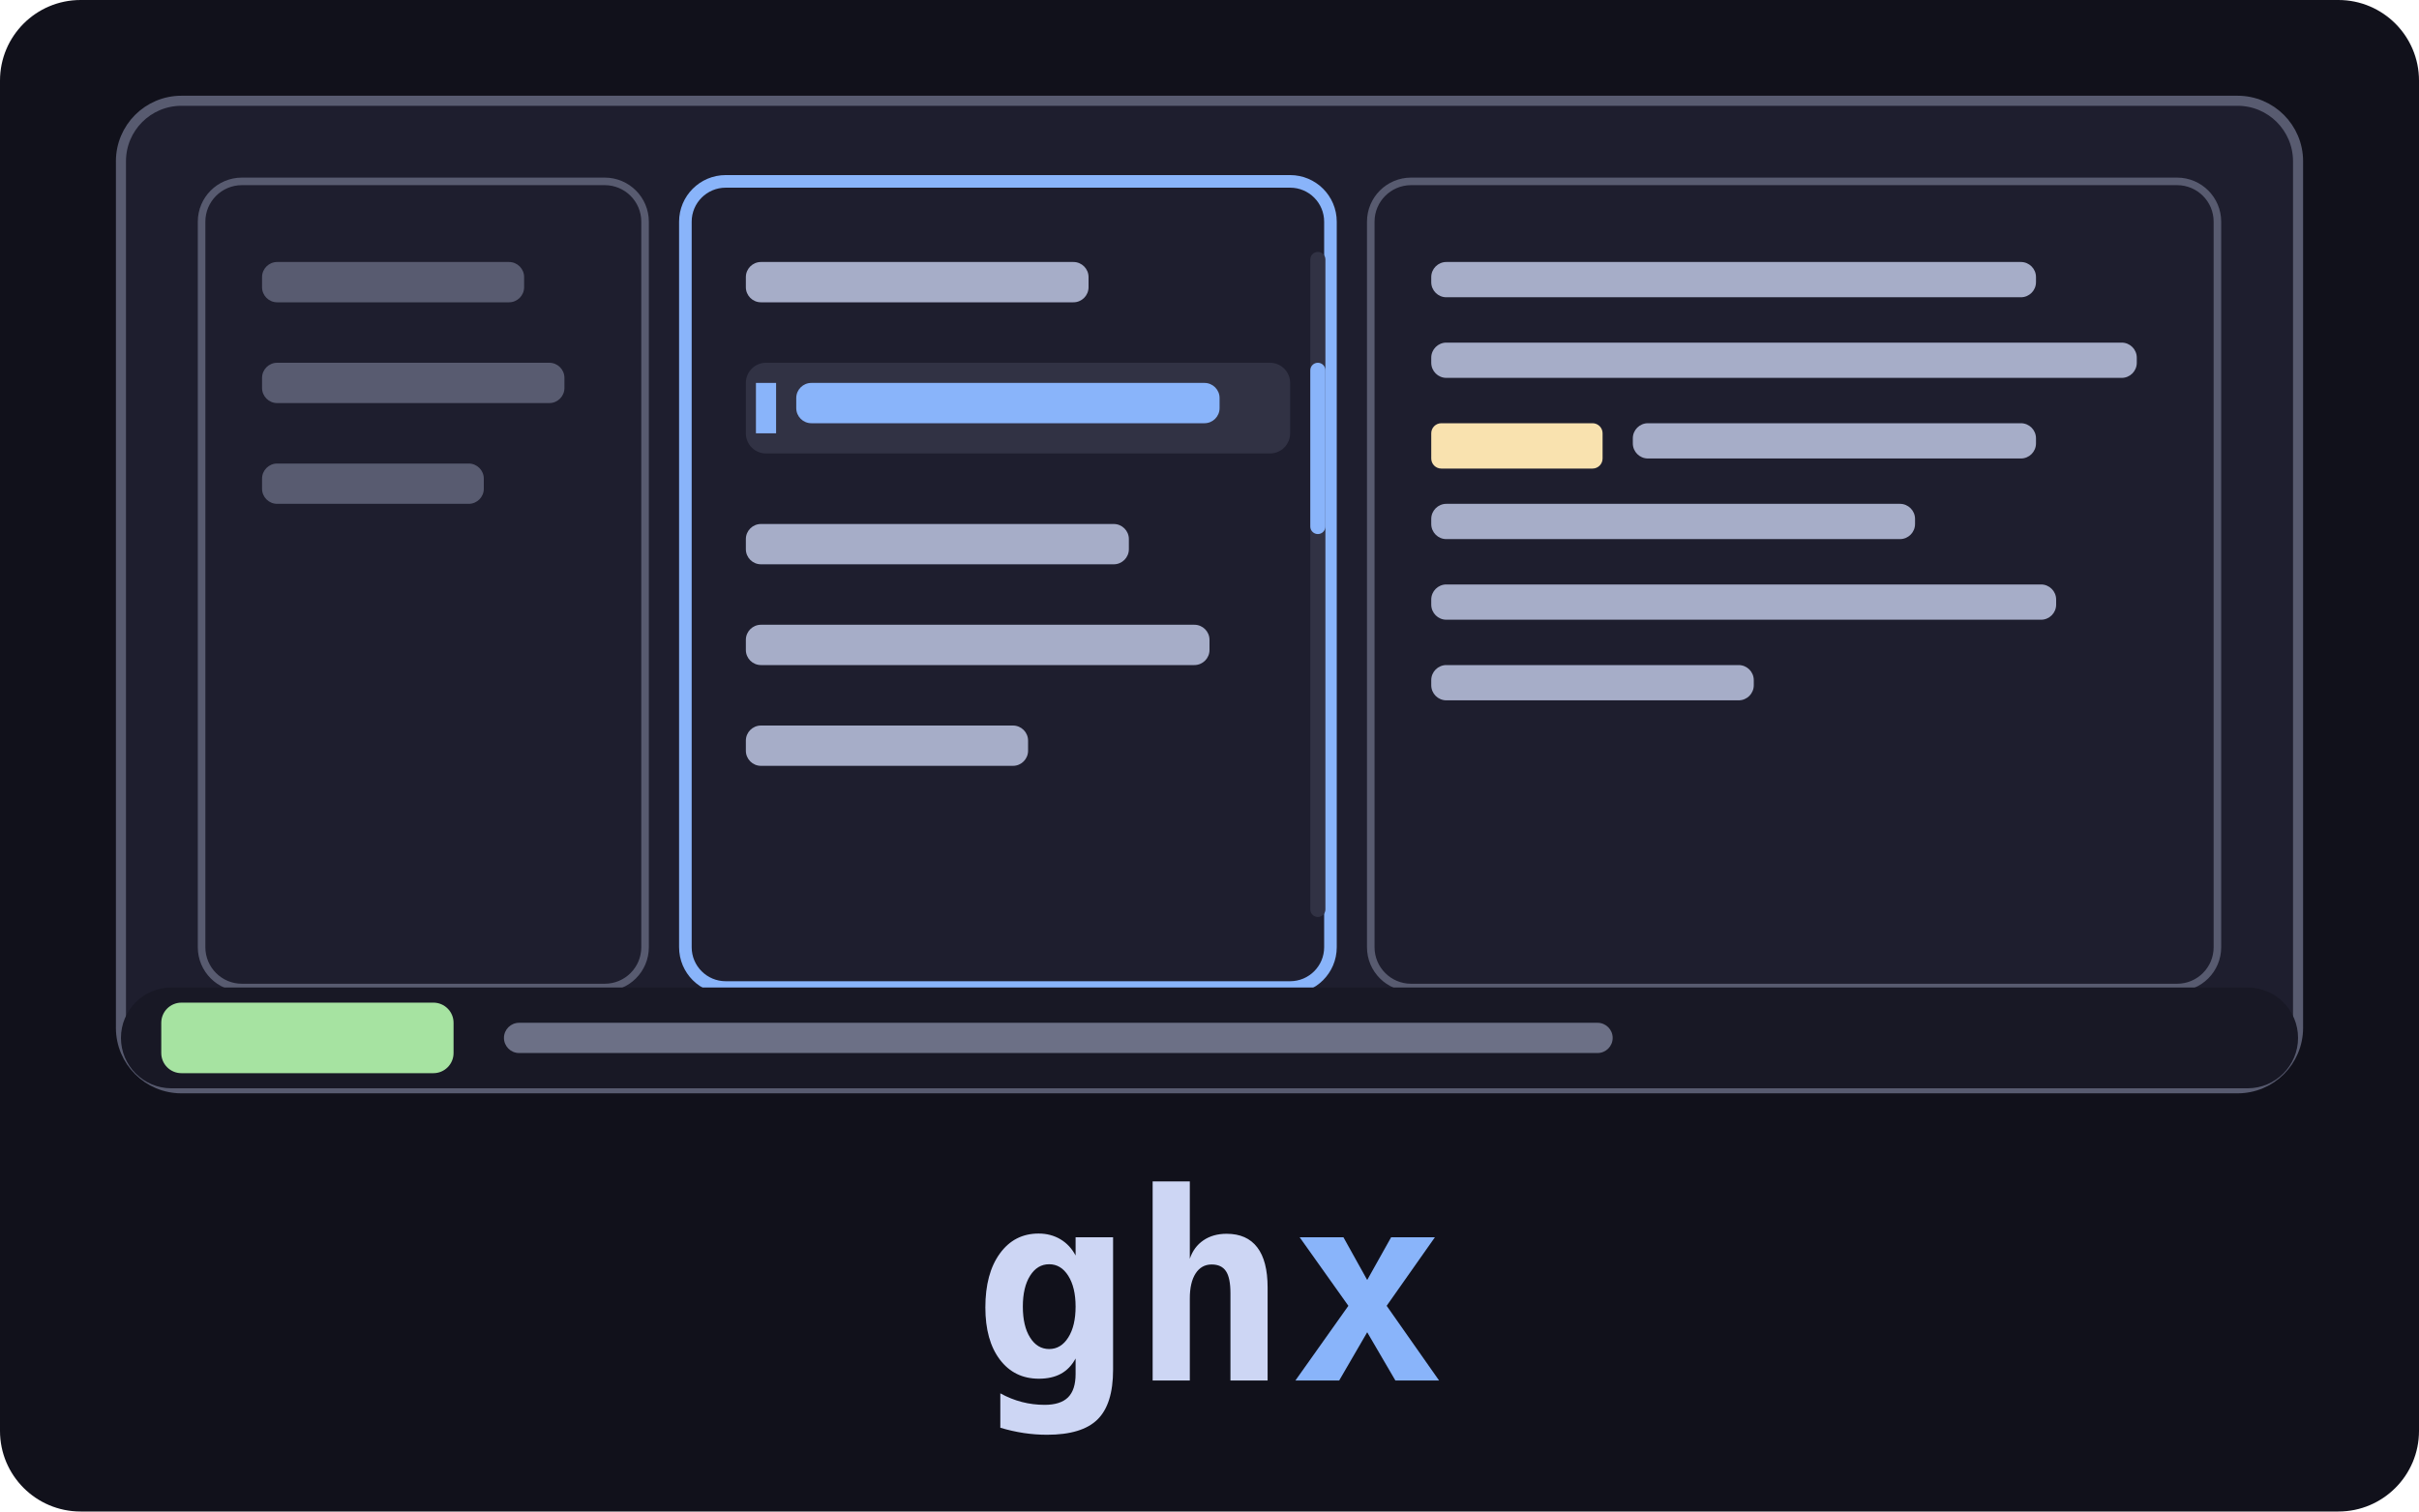
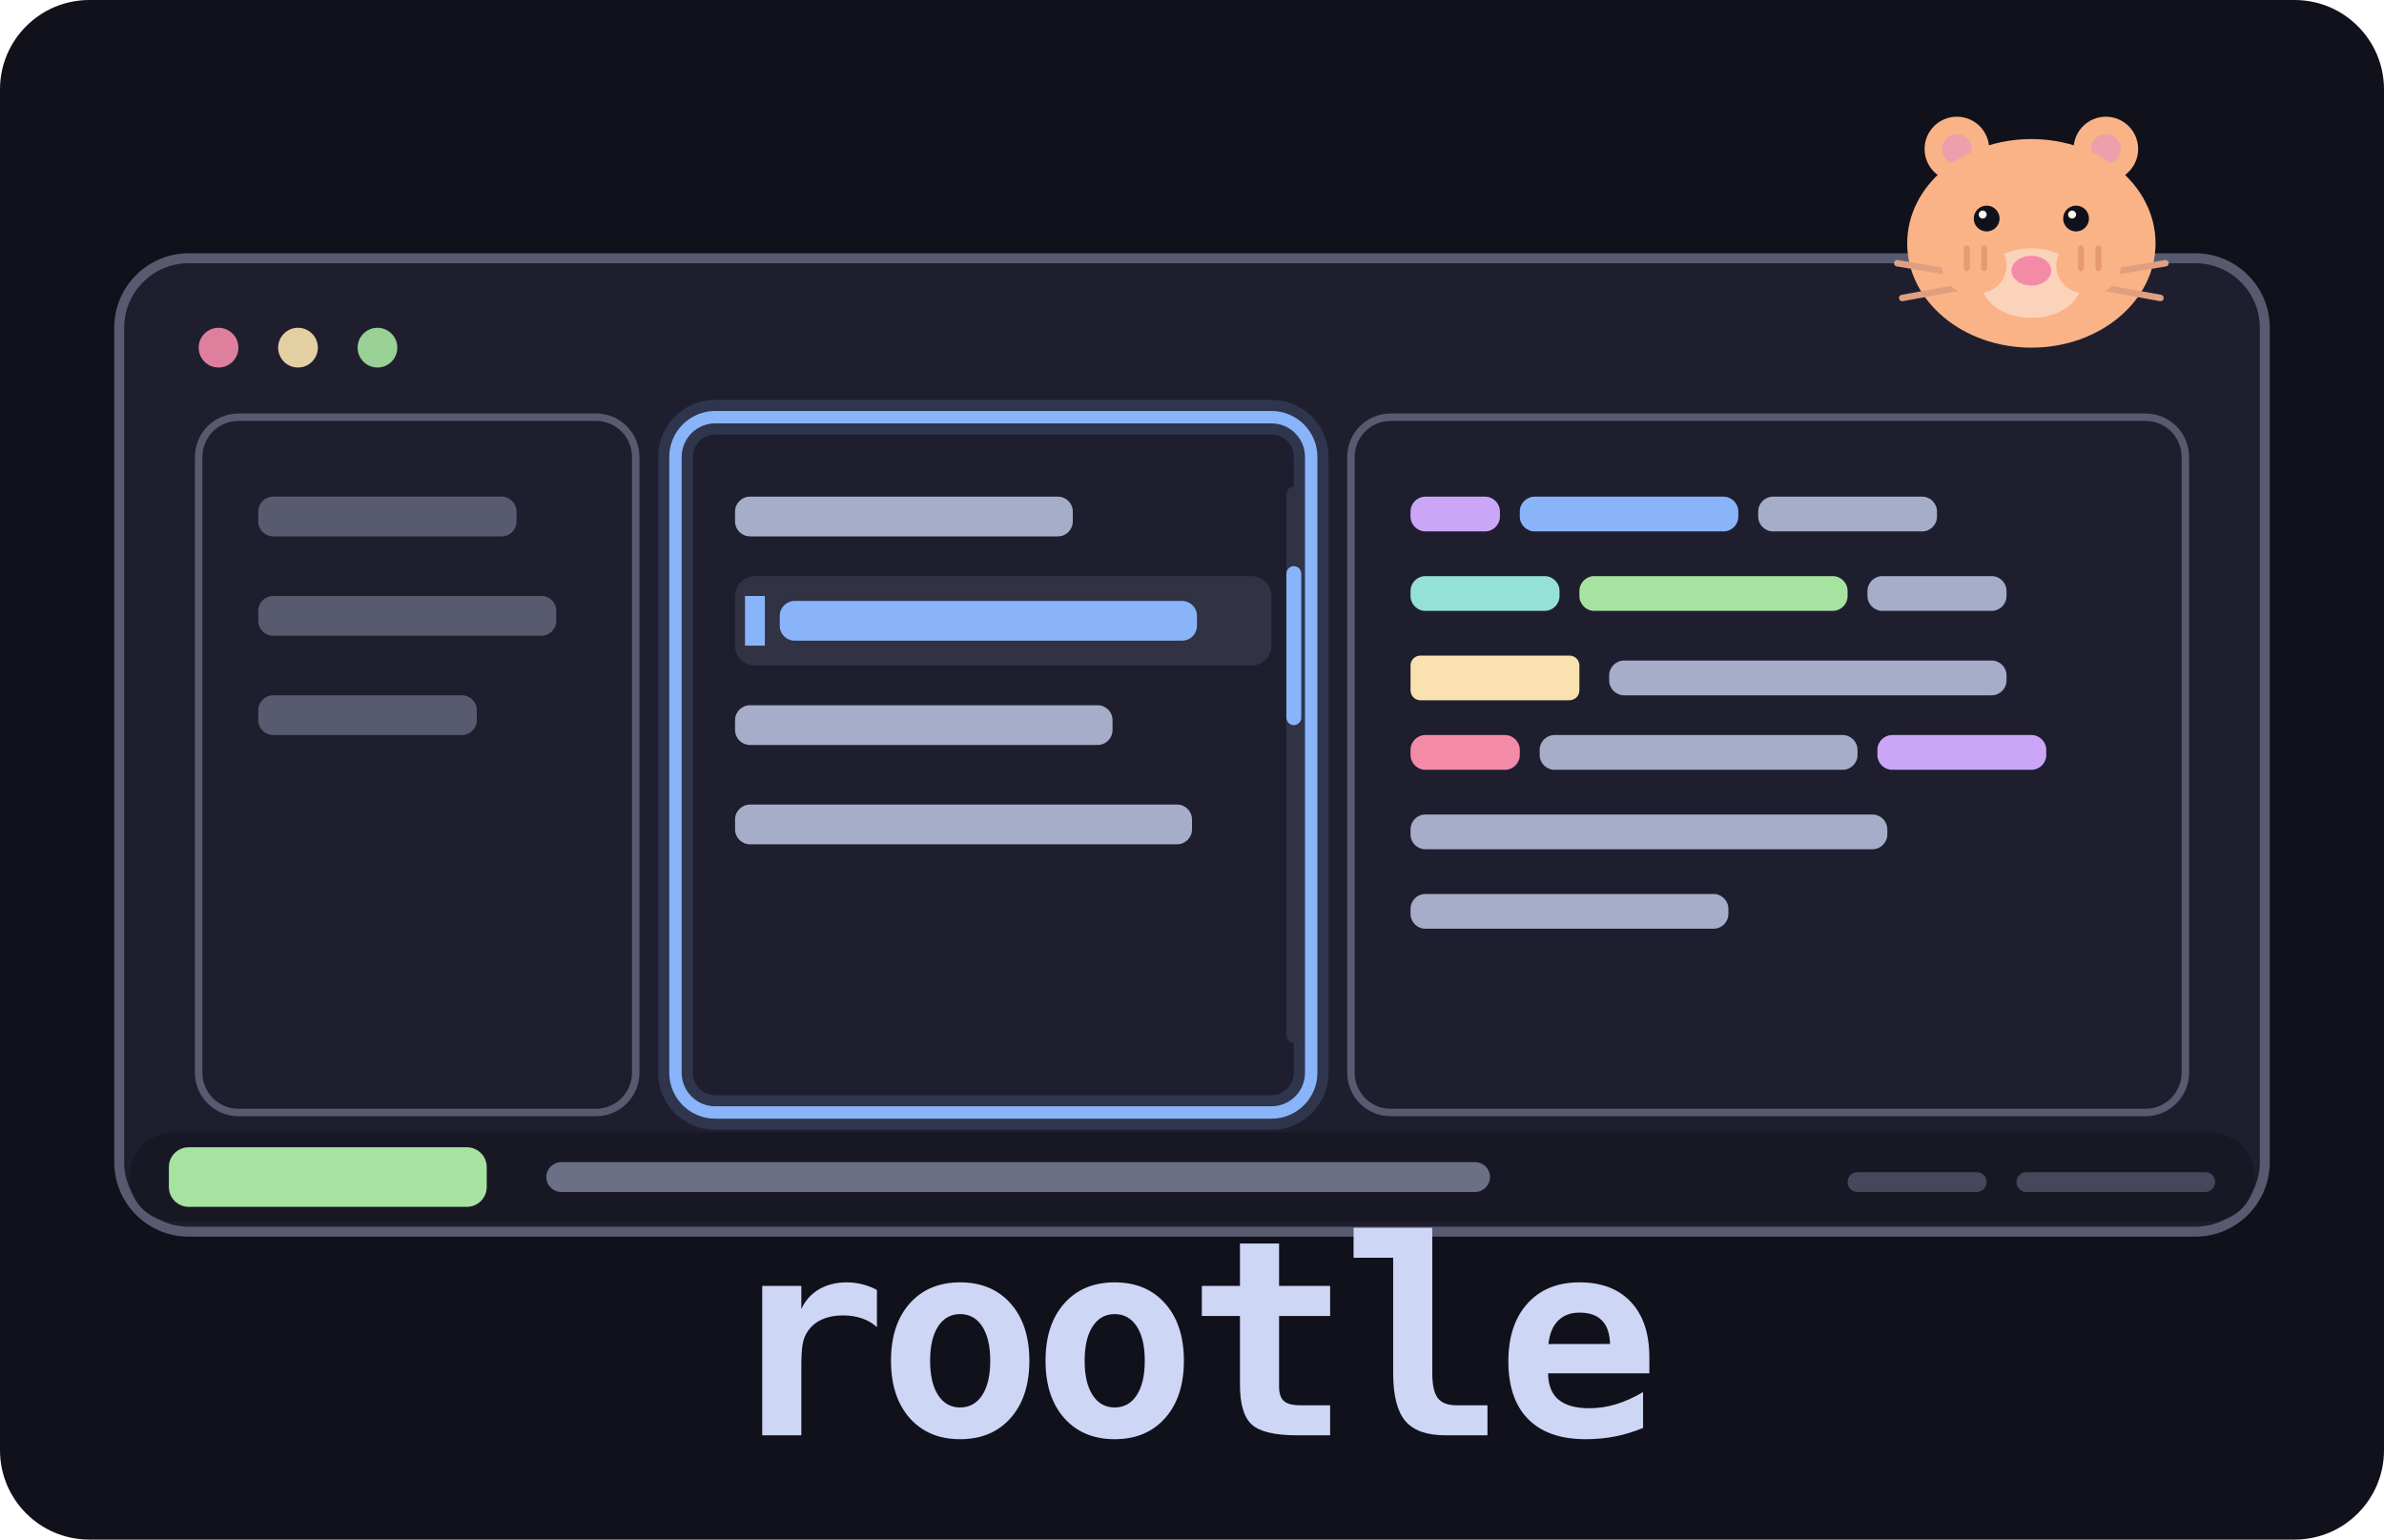
- <svg xmlns="http://www.w3.org/2000/svg" viewBox="0 0 480 300" font-family="DejaVu Sans Mono, monospace">
-   <rect width="480" height="300" rx="16" fill="#11111b" />
-   <rect x="24" y="20" width="432" height="196" rx="12" fill="#1e1e2e" stroke="#585b70" stroke-width="2" />
-   <rect x="40" y="36" width="88" height="160" rx="8" fill="none" stroke="#585b70" stroke-width="1.5" />
-   <rect x="136" y="36" width="128" height="160" rx="8" fill="none" stroke="#89b4fa" stroke-width="2.5" />
-   <rect x="272" y="36" width="168" height="160" rx="8" fill="none" stroke="#585b70" stroke-width="1.5" />
-   <rect x="52" y="52" width="52" height="8" rx="3" fill="#585b70" />
-   <rect x="52" y="72" width="60" height="8" rx="3" fill="#585b70" />
-   <rect x="52" y="92" width="44" height="8" rx="3" fill="#585b70" />
-   <rect x="148" y="52" width="68" height="8" rx="3" fill="#a6adc8" />
-   <rect x="148" y="72" width="108" height="18" rx="4" fill="#313244" />
-   <rect x="150" y="76" width="4" height="10" fill="#89b4fa" />
-   <rect x="158" y="76" width="84" height="8" rx="3" fill="#89b4fa" />
-   <rect x="148" y="104" width="76" height="8" rx="3" fill="#a6adc8" />
-   <rect x="148" y="124" width="92" height="8" rx="3" fill="#a6adc8" />
-   <rect x="148" y="144" width="56" height="8" rx="3" fill="#a6adc8" />
-   <rect x="260" y="50" width="3" height="132" rx="1.5" fill="#313244" />
-   <rect x="260" y="72" width="3" height="34" rx="1.5" fill="#89b4fa" />
-   <rect x="284" y="52" width="120" height="7" rx="3" fill="#a6adc8" />
-   <rect x="284" y="68" width="140" height="7" rx="3" fill="#a6adc8" />
-   <rect x="284" y="84" width="34" height="9" rx="2" fill="#f9e2af" />
-   <rect x="324" y="84" width="80" height="7" rx="3" fill="#a6adc8" />
-   <rect x="284" y="100" width="96" height="7" rx="3" fill="#a6adc8" />
-   <rect x="284" y="116" width="124" height="7" rx="3" fill="#a6adc8" />
-   <rect x="284" y="132" width="64" height="7" rx="3" fill="#a6adc8" />
-   <rect x="24" y="196" width="432" height="20" rx="10" fill="#181825" />
-   <rect x="32" y="199" width="58" height="14" rx="4" fill="#a6e3a1" />
-   <rect x="100" y="203" width="220" height="6" rx="3" fill="#6c7086" />
-   <text x="240" y="274" text-anchor="middle" font-size="52" font-weight="bold" fill="#cdd6f4">gh<tspan fill="#89b4fa">x</tspan>
-   </text>
+ <svg xmlns="http://www.w3.org/2000/svg" viewBox="0 0 480 310" font-family="DejaVu Sans Mono, monospace">
+   <rect width="480" height="310" rx="18" fill="#11111b" />
+   <rect x="24" y="52" width="432" height="196" rx="14" fill="#1e1e2e" stroke="#585b70" stroke-width="2" />
+   <circle cx="44" cy="70" r="4" fill="#f38ba8" opacity="0.9" />
+   <circle cx="60" cy="70" r="4" fill="#f9e2af" opacity="0.9" />
+   <circle cx="76" cy="70" r="4" fill="#a6e3a1" opacity="0.9" />
+   <rect x="40" y="84" width="88" height="140" rx="8" fill="none" stroke="#585b70" stroke-width="1.5" />
+   <rect x="136" y="84" width="128" height="140" rx="8" fill="none" stroke="#89b4fa" stroke-width="7" opacity="0.15" />
+   <rect x="136" y="84" width="128" height="140" rx="8" fill="none" stroke="#89b4fa" stroke-width="2.5" />
+   <rect x="272" y="84" width="168" height="140" rx="8" fill="none" stroke="#585b70" stroke-width="1.5" />
+   <rect x="52" y="100" width="52" height="8" rx="3" fill="#585b70" />
+   <rect x="52" y="120" width="60" height="8" rx="3" fill="#585b70" />
+   <rect x="52" y="140" width="44" height="8" rx="3" fill="#585b70" />
+   <rect x="148" y="100" width="68" height="8" rx="3" fill="#a6adc8" />
+   <rect x="148" y="116" width="108" height="18" rx="4" fill="#313244" />
+   <rect x="150" y="120" width="4" height="10" fill="#89b4fa" />
+   <rect x="157" y="121" width="84" height="8" rx="3" fill="#89b4fa" />
+   <rect x="148" y="142" width="76" height="8" rx="3" fill="#a6adc8" />
+   <rect x="148" y="162" width="92" height="8" rx="3" fill="#a6adc8" />
+   <rect x="259" y="98" width="3" height="112" rx="1.5" fill="#313244" />
+   <rect x="259" y="114" width="3" height="32" rx="1.5" fill="#89b4fa" />
+   <rect x="284" y="100" width="18" height="7" rx="3" fill="#cba6f7" />
+   <rect x="306" y="100" width="44" height="7" rx="3" fill="#89b4fa" />
+   <rect x="354" y="100" width="36" height="7" rx="3" fill="#a6adc8" />
+   <rect x="284" y="116" width="30" height="7" rx="3" fill="#94e2d5" />
+   <rect x="318" y="116" width="54" height="7" rx="3" fill="#a6e3a1" />
+   <rect x="376" y="116" width="28" height="7" rx="3" fill="#a6adc8" />
+   <rect x="284" y="132" width="34" height="9" rx="2" fill="#f9e2af" />
+   <rect x="324" y="133" width="80" height="7" rx="3" fill="#a6adc8" />
+   <rect x="284" y="148" width="22" height="7" rx="3" fill="#f38ba8" />
+   <rect x="310" y="148" width="64" height="7" rx="3" fill="#a6adc8" />
+   <rect x="378" y="148" width="34" height="7" rx="3" fill="#cba6f7" />
+   <rect x="284" y="164" width="96" height="7" rx="3" fill="#a6adc8" />
+   <rect x="284" y="180" width="64" height="7" rx="3" fill="#a6adc8" />
+   <rect x="26" y="228" width="428" height="18" rx="9" fill="#181825" />
+   <rect x="34" y="231" width="64" height="12" rx="4" fill="#a6e3a1" />
+   <rect x="110" y="234" width="190" height="6" rx="3" fill="#6c7086" />
+   <rect x="372" y="236" width="28" height="4" rx="2" fill="#45475a" />
+   <rect x="406" y="236" width="40" height="4" rx="2" fill="#45475a" />
+   <g transform="translate(-5,0)">
+     <circle cx="399" cy="30" r="6.5" fill="#fab387" />
+     <circle cx="399" cy="30" r="3" fill="#eba0ac" />
+     <circle cx="429" cy="30" r="6.5" fill="#fab387" />
+     <circle cx="429" cy="30" r="3" fill="#eba0ac" />
+     <ellipse cx="414" cy="49" rx="25" ry="21" fill="#fab387" />
+     <circle cx="405" cy="44" r="2.6" fill="#11111b" />
+     <circle cx="423" cy="44" r="2.6" fill="#11111b" />
+     <circle cx="404.2" cy="43.2" r="0.8" fill="#fff5ee" />
+     <circle cx="422.2" cy="43.2" r="0.8" fill="#fff5ee" />
+     <ellipse cx="414" cy="57" rx="10" ry="7" fill="#fbd3bb" />
+     <ellipse cx="414" cy="54.5" rx="4" ry="3" fill="#f38ba8" />
+     <g stroke="#e0a080" stroke-width="1.3" stroke-linecap="round">
+       <path d="M 399 55 L 387 53" />
+       <path d="M 399 58 L 388 60" />
+       <path d="M 429 55 L 441 53" />
+       <path d="M 429 58 L 440 60" />
+     </g>
+     <rect x="396" y="48" width="13" height="11" rx="5.5" fill="#fab387" />
+     <rect x="419" y="48" width="13" height="11" rx="5.5" fill="#fab387" />
+     <g stroke="#e79a6f" stroke-width="1.2" stroke-linecap="round">
+       <path d="M 401 50 V 54" />
+       <path d="M 404.5 50 V 54" />
+       <path d="M 424 50 V 54" />
+       <path d="M 427.5 50 V 54" />
+     </g>
+   </g>
+   <text x="240" y="289" text-anchor="middle" font-size="55" font-weight="bold" letter-spacing="-2" fill="#cdd6f4">rootle</text>
</svg>
